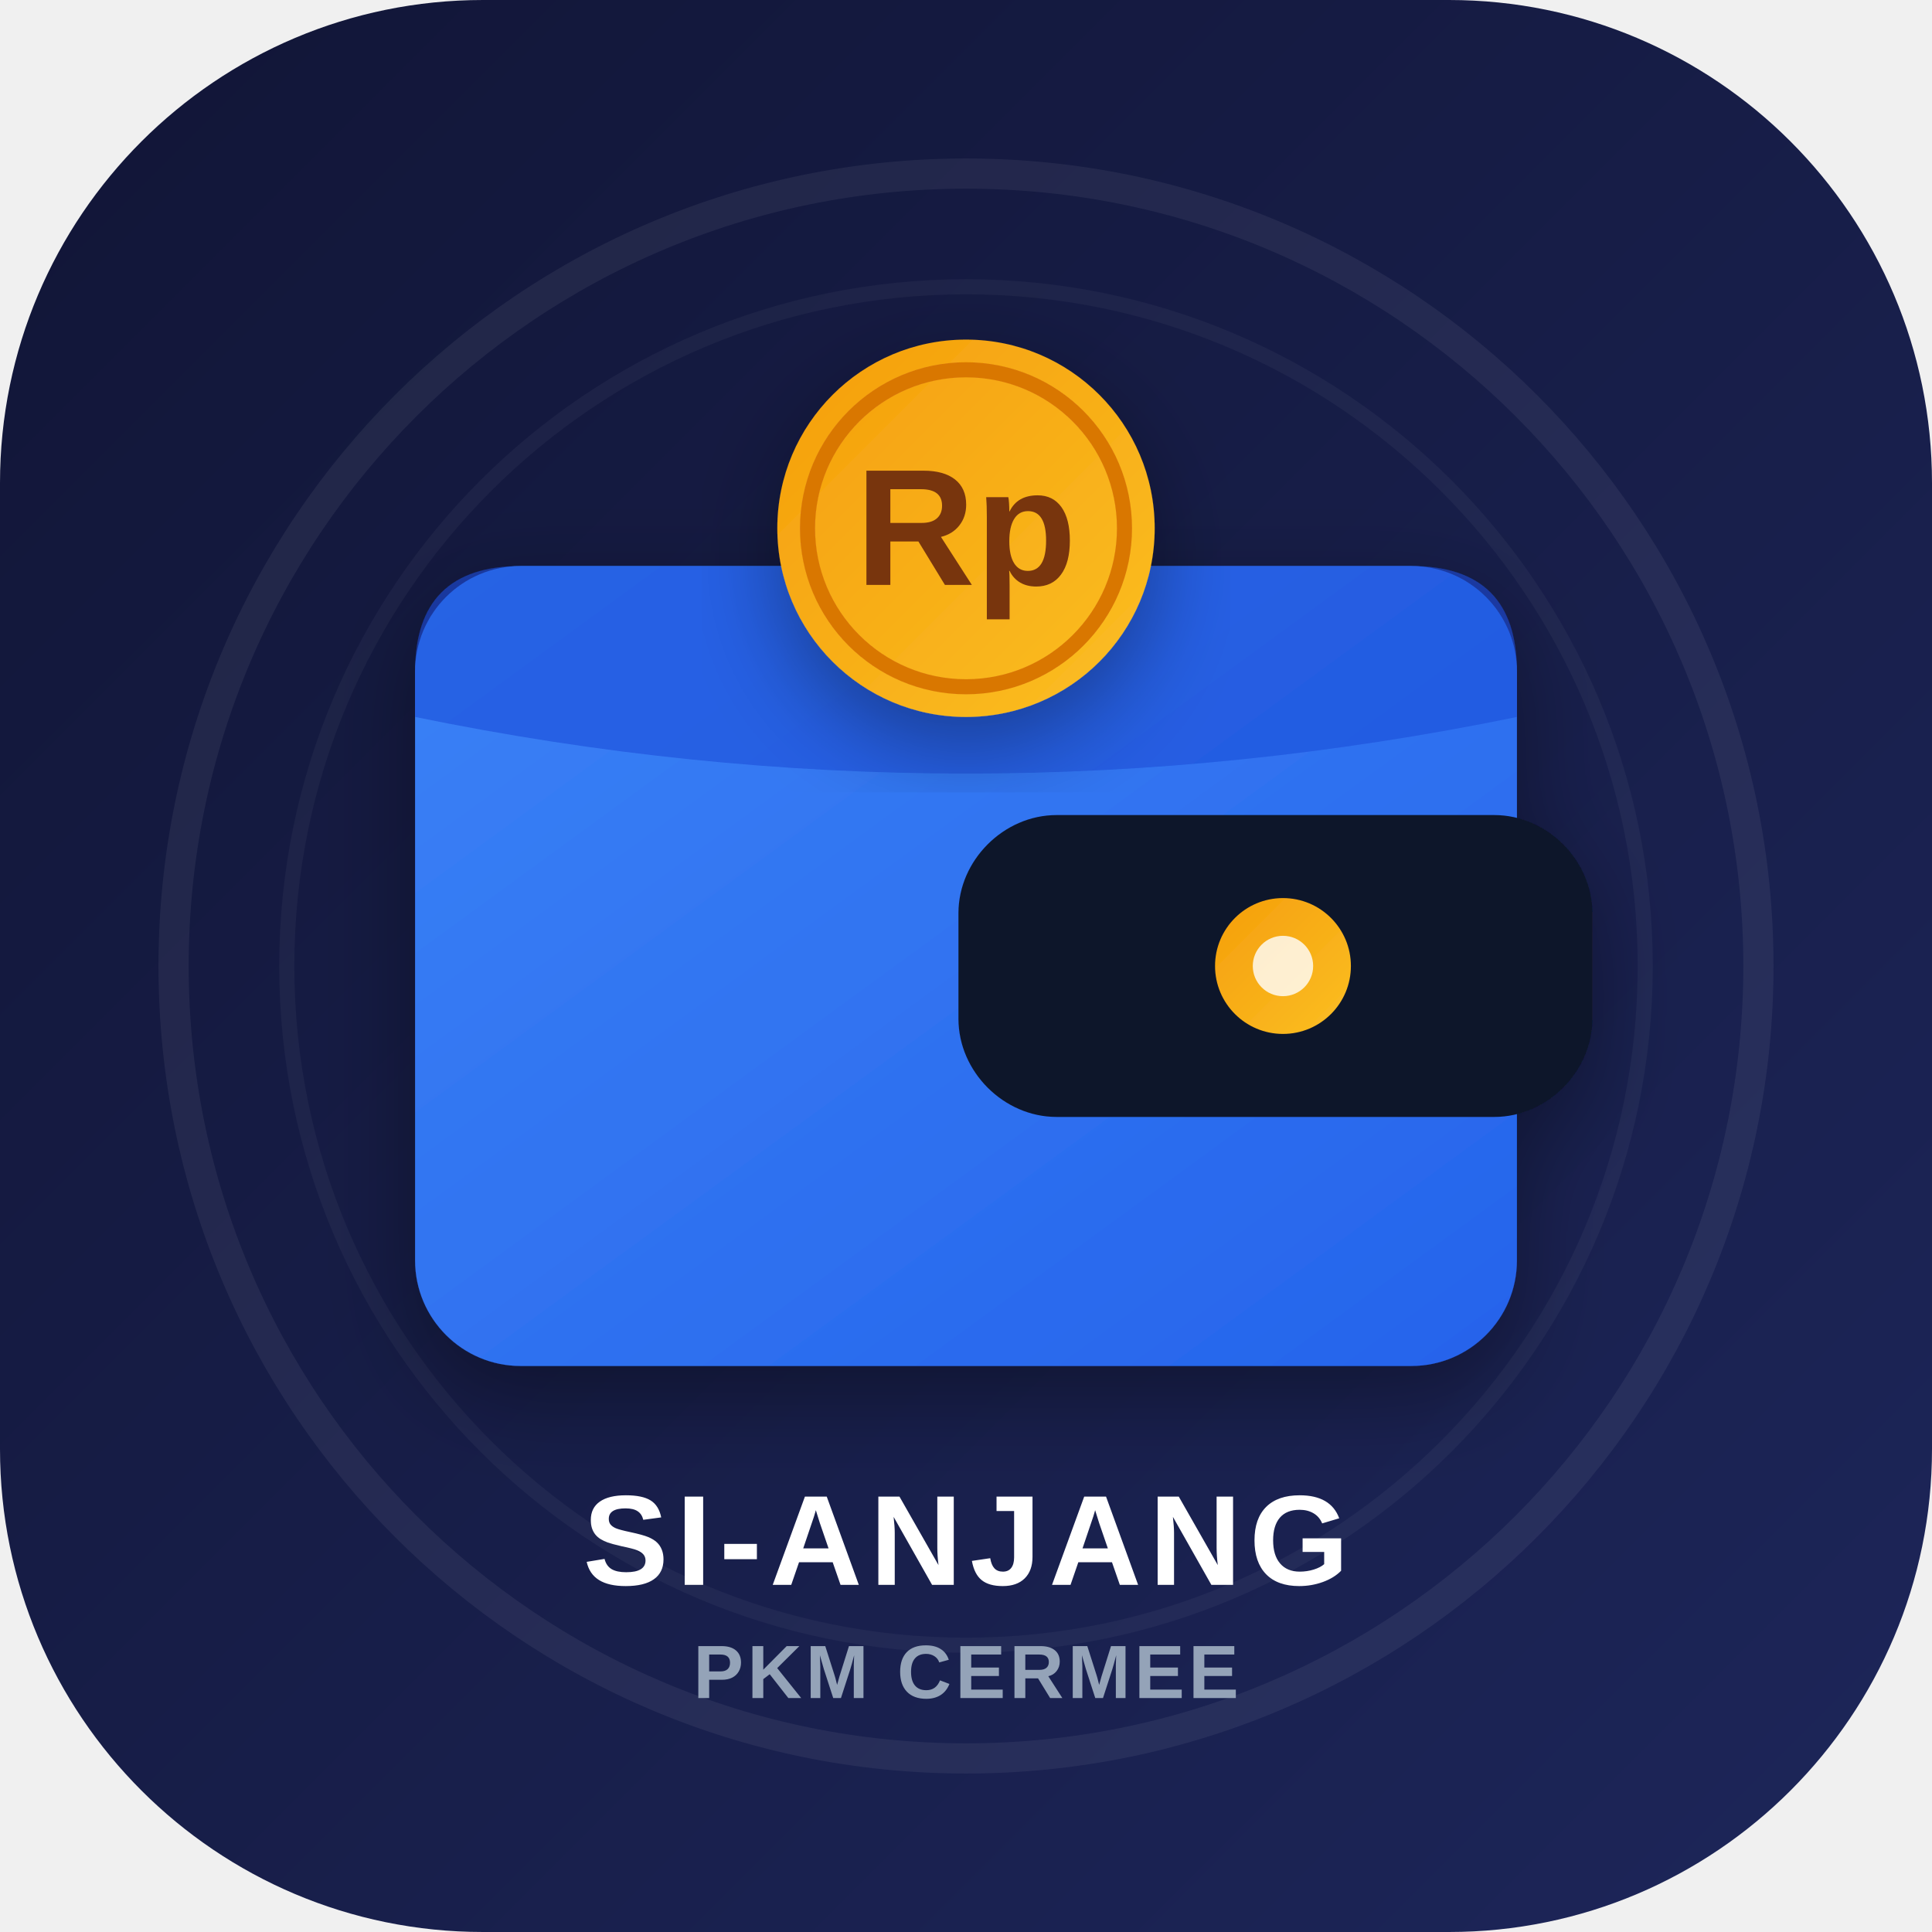
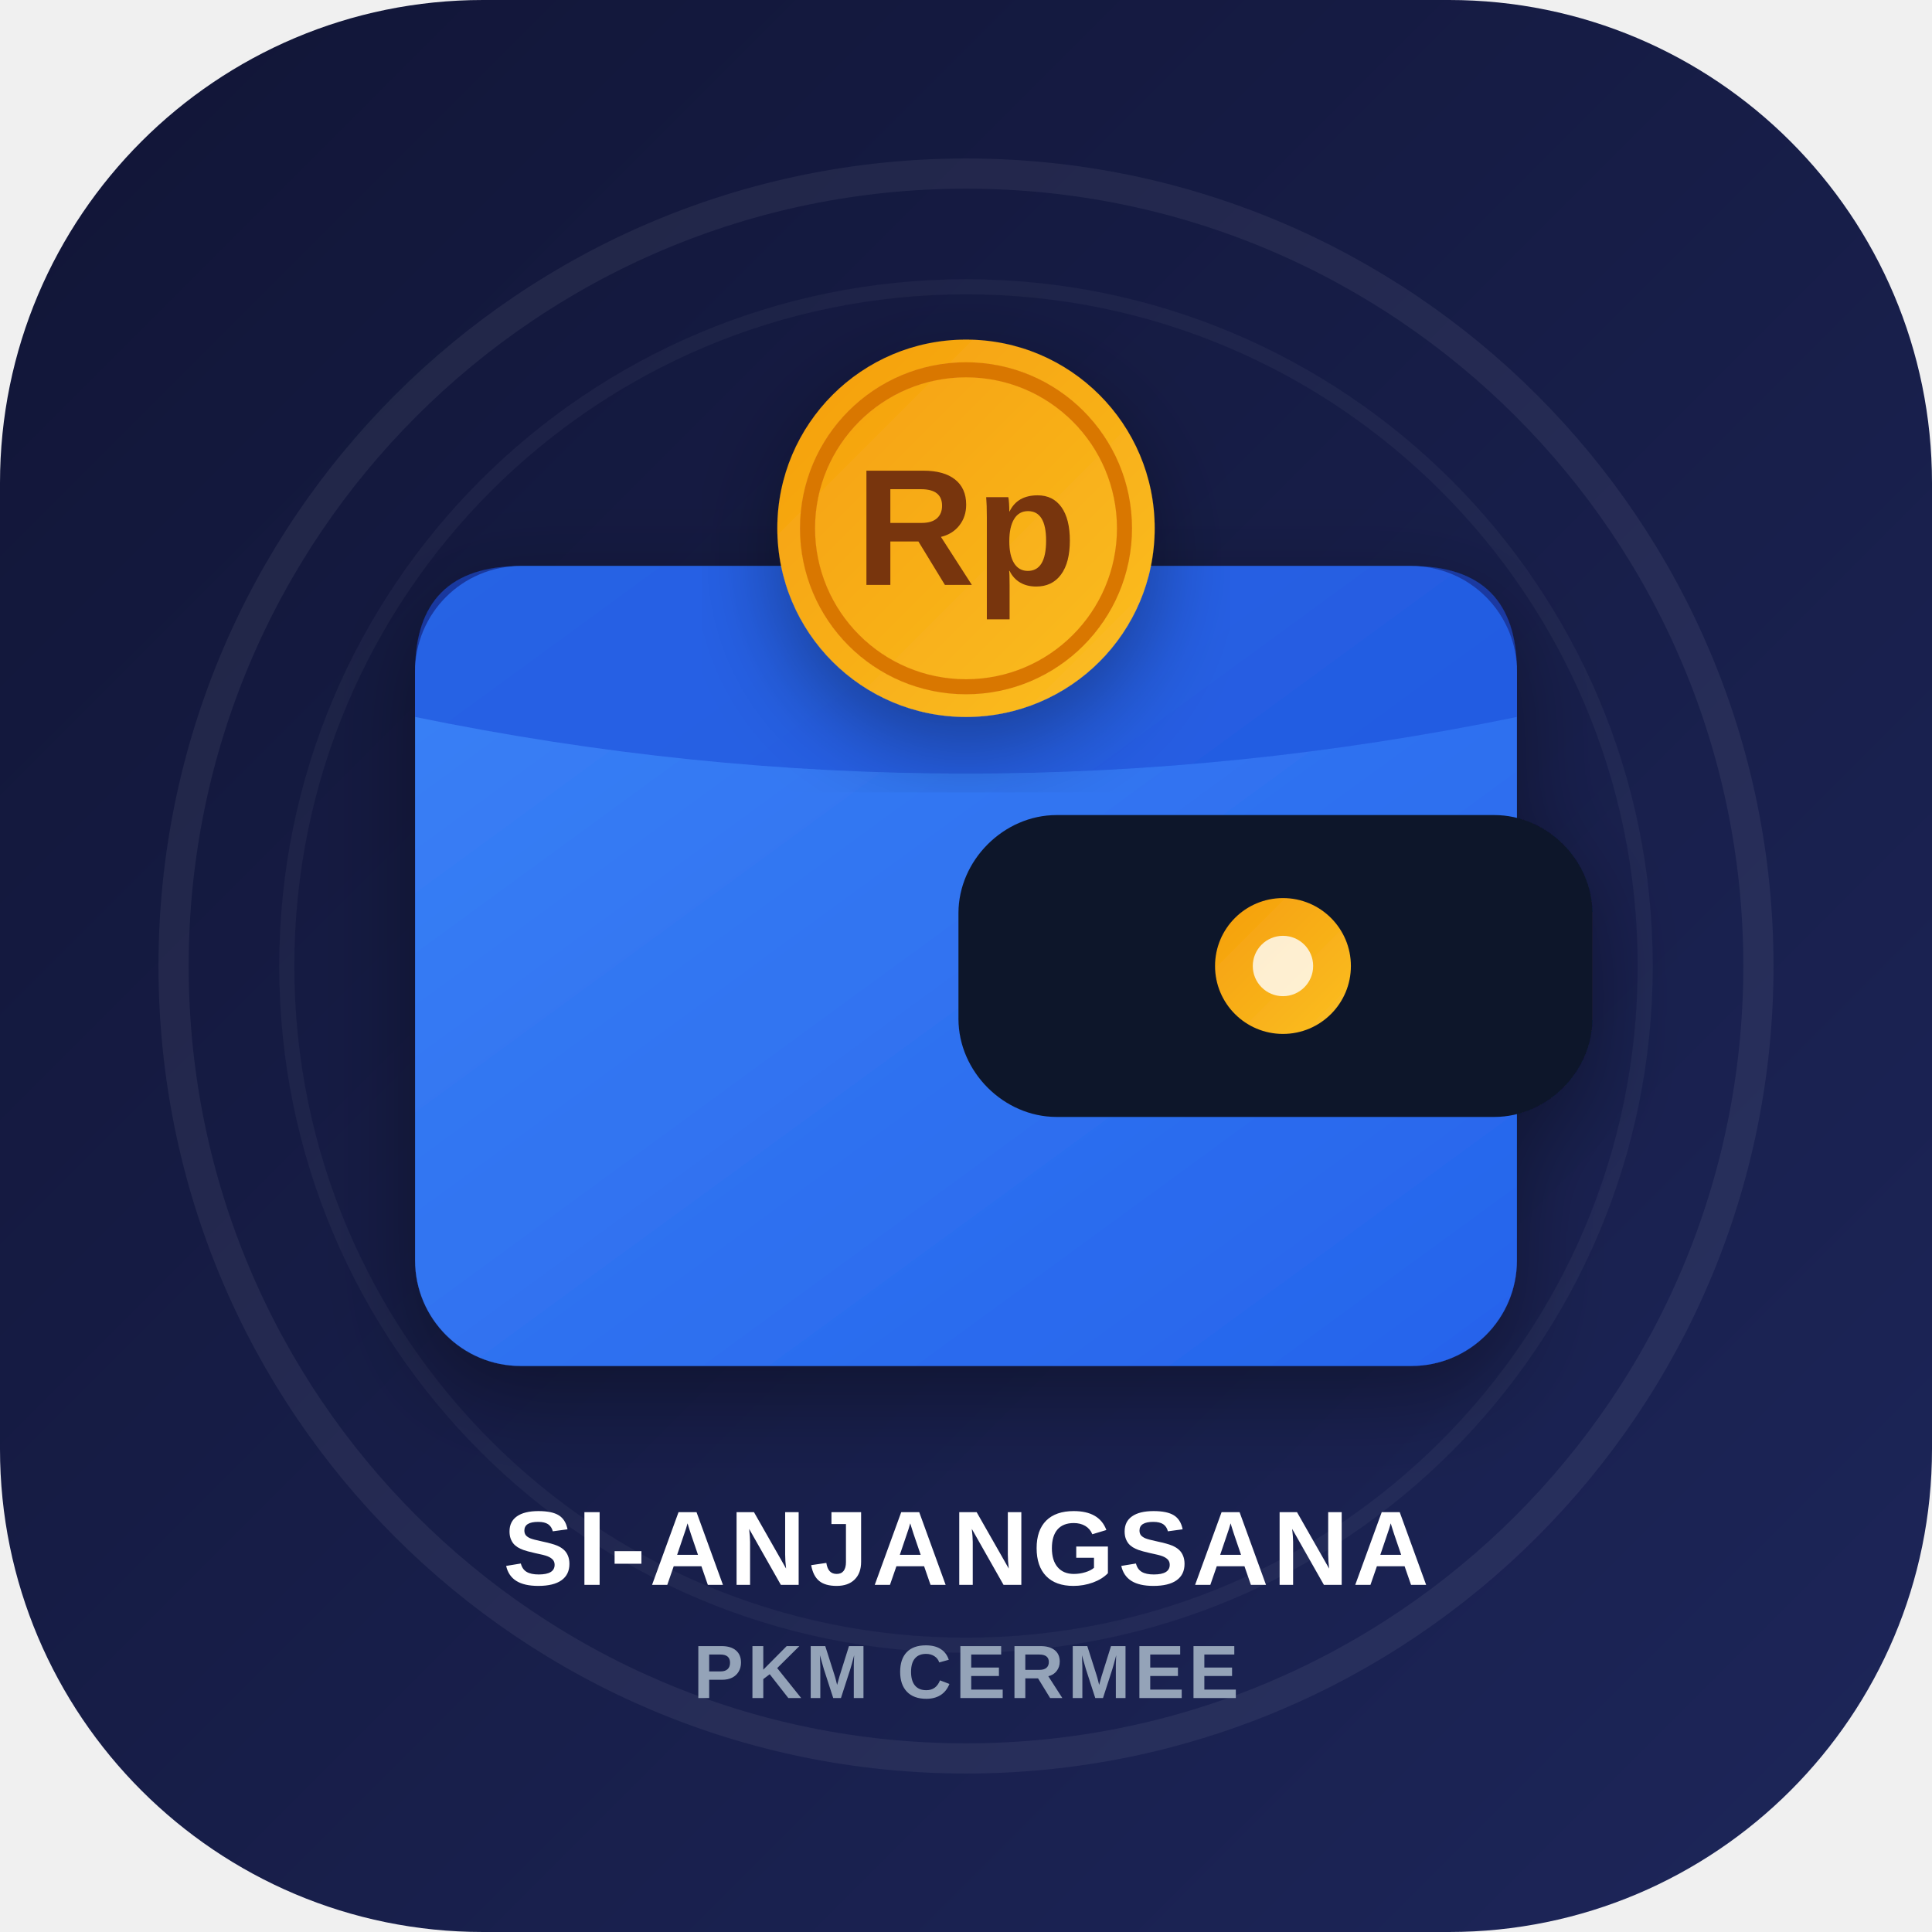
<svg xmlns="http://www.w3.org/2000/svg" viewBox="0 0 512 512">
  <defs>
    <linearGradient id="bgGrad" x1="0%" y1="0%" x2="100%" y2="100%">
      <stop offset="0%" stop-color="#111536" />
      <stop offset="100%" stop-color="#1d265a" />
    </linearGradient>
    <linearGradient id="goldGrad" x1="0%" y1="0%" x2="100%" y2="100%">
      <stop offset="0%" stop-color="#f59e0b" />
      <stop offset="100%" stop-color="#fbbf24" />
    </linearGradient>
    <linearGradient id="blueGrad" x1="0%" y1="0%" x2="100%" y2="100%">
      <stop offset="0%" stop-color="#3b82f6" />
      <stop offset="100%" stop-color="#2563eb" />
    </linearGradient>
    <filter id="glow" x="-20%" y="-20%" width="140%" height="140%">
      <feDropShadow dx="0" dy="8" stdDeviation="12" flood-color="#000" flood-opacity="0.35" />
    </filter>
  </defs>
  <rect width="512" height="512" rx="128" fill="url(#bgGrad)" />
  <circle cx="256" cy="256" r="210" fill="none" stroke="rgba(255,255,255,0.06)" stroke-width="8" />
  <circle cx="256" cy="256" r="180" fill="none" stroke="rgba(255,255,255,0.04)" stroke-width="4" />
  <g filter="url(#glow)">
    <rect x="110" y="150" width="292" height="212" rx="28" fill="url(#blueGrad)" />
    <path d="M 110 190 Q 256 220 402 190 L 402 178 Q 402 150 374 150 L 138 150 Q 110 150 110 178 Z" fill="#1d4ed8" opacity="0.6" />
    <path d="M 280 216 L 396 216 C 410 216 422 228 422 242 L 422 270 C 422 284 410 296 396 296 L 280 296 C 266 296 254 284 254 270 L 254 242 C 254 228 266 216 280 216 Z" fill="#0f172a" />
    <circle cx="340" cy="256" r="18" fill="url(#goldGrad)" />
    <circle cx="340" cy="256" r="8" fill="#ffffff" opacity="0.8" />
  </g>
  <g filter="url(#glow)">
    <circle cx="256" cy="140" r="50" fill="url(#goldGrad)" />
    <circle cx="256" cy="140" r="42" fill="none" stroke="#d97706" stroke-width="4" />
    <text x="256" y="155" font-family="'Plus Jakarta Sans', Arial, sans-serif" font-size="44" font-weight="900" fill="#78350f" text-anchor="middle">Rp</text>
  </g>
-   <text x="256" y="420" font-family="'Plus Jakarta Sans', Arial, sans-serif" font-size="34" font-weight="800" fill="#ffffff" letter-spacing="2" text-anchor="middle">SI-ANJANG</text>
+   <text x="256" y="420" font-family="'Plus Jakarta Sans', Arial, sans-serif" font-size="28" font-weight="800" fill="#ffffff" letter-spacing="1" text-anchor="middle">SI-ANJANGSANA</text>
  <text x="256" y="450" font-family="'Plus Jakarta Sans', Arial, sans-serif" font-size="20" font-weight="600" fill="#94a3b8" letter-spacing="1" text-anchor="middle">PKM CERMEE</text>
</svg>
